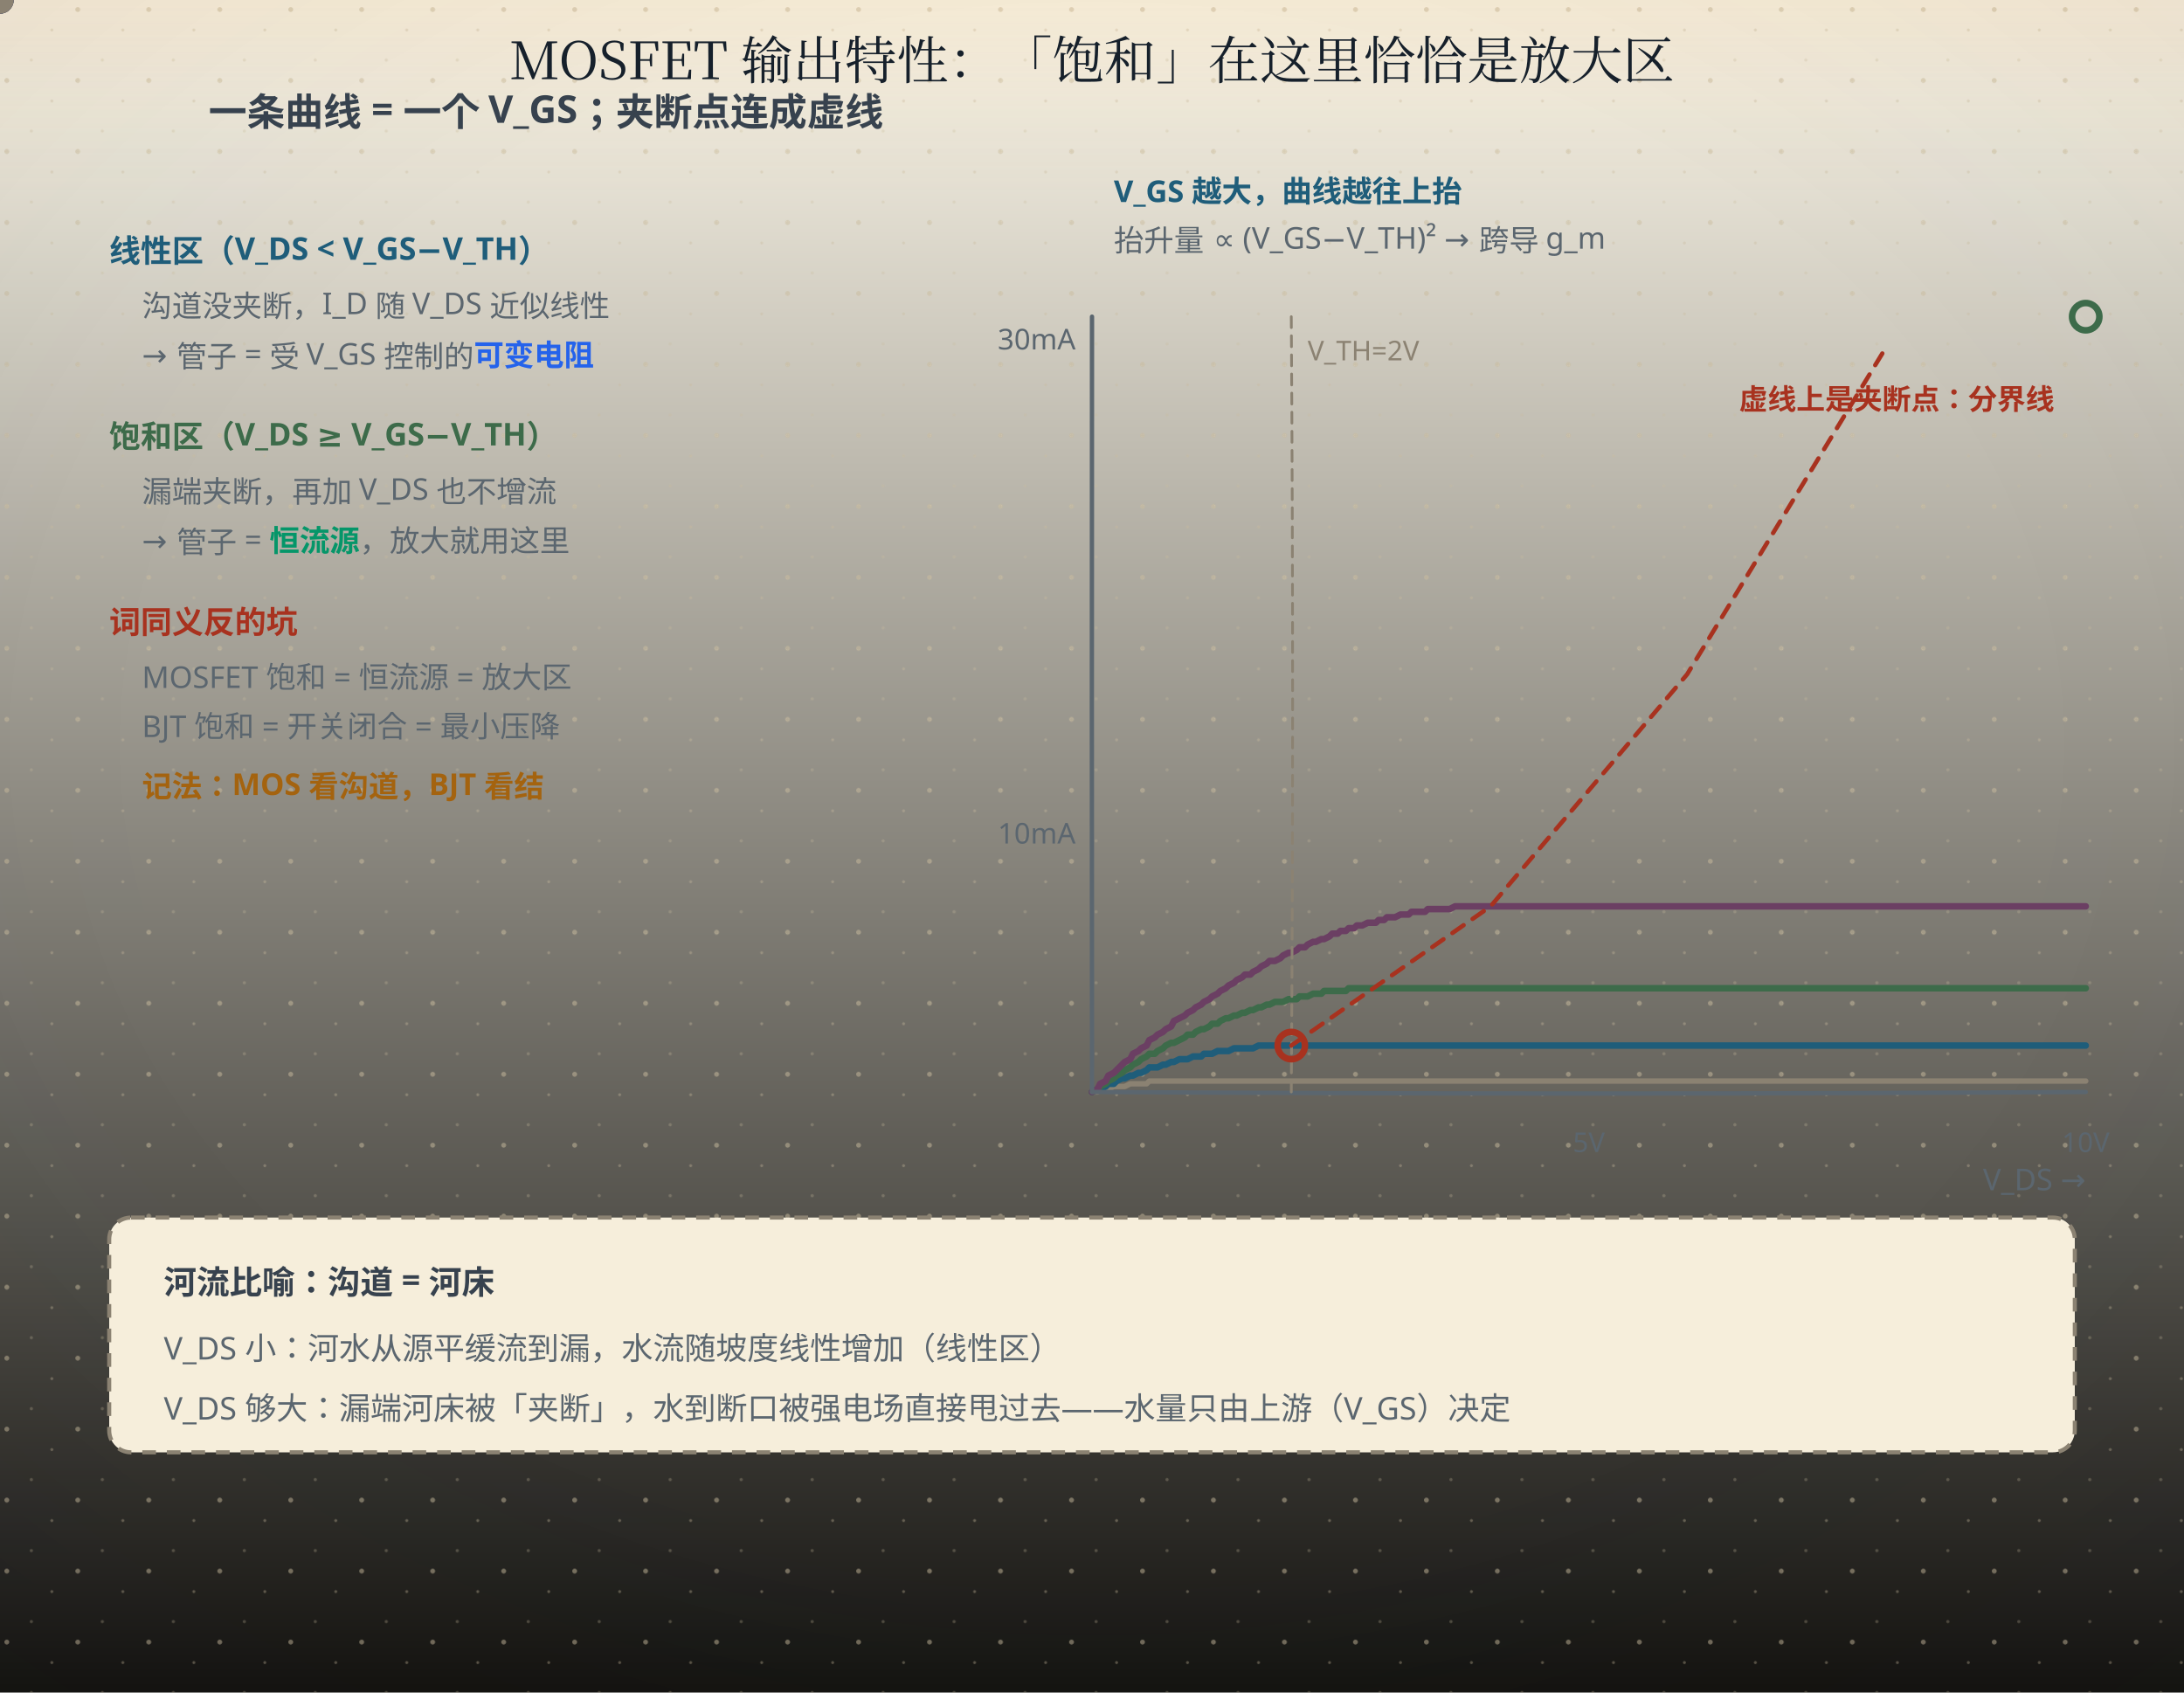
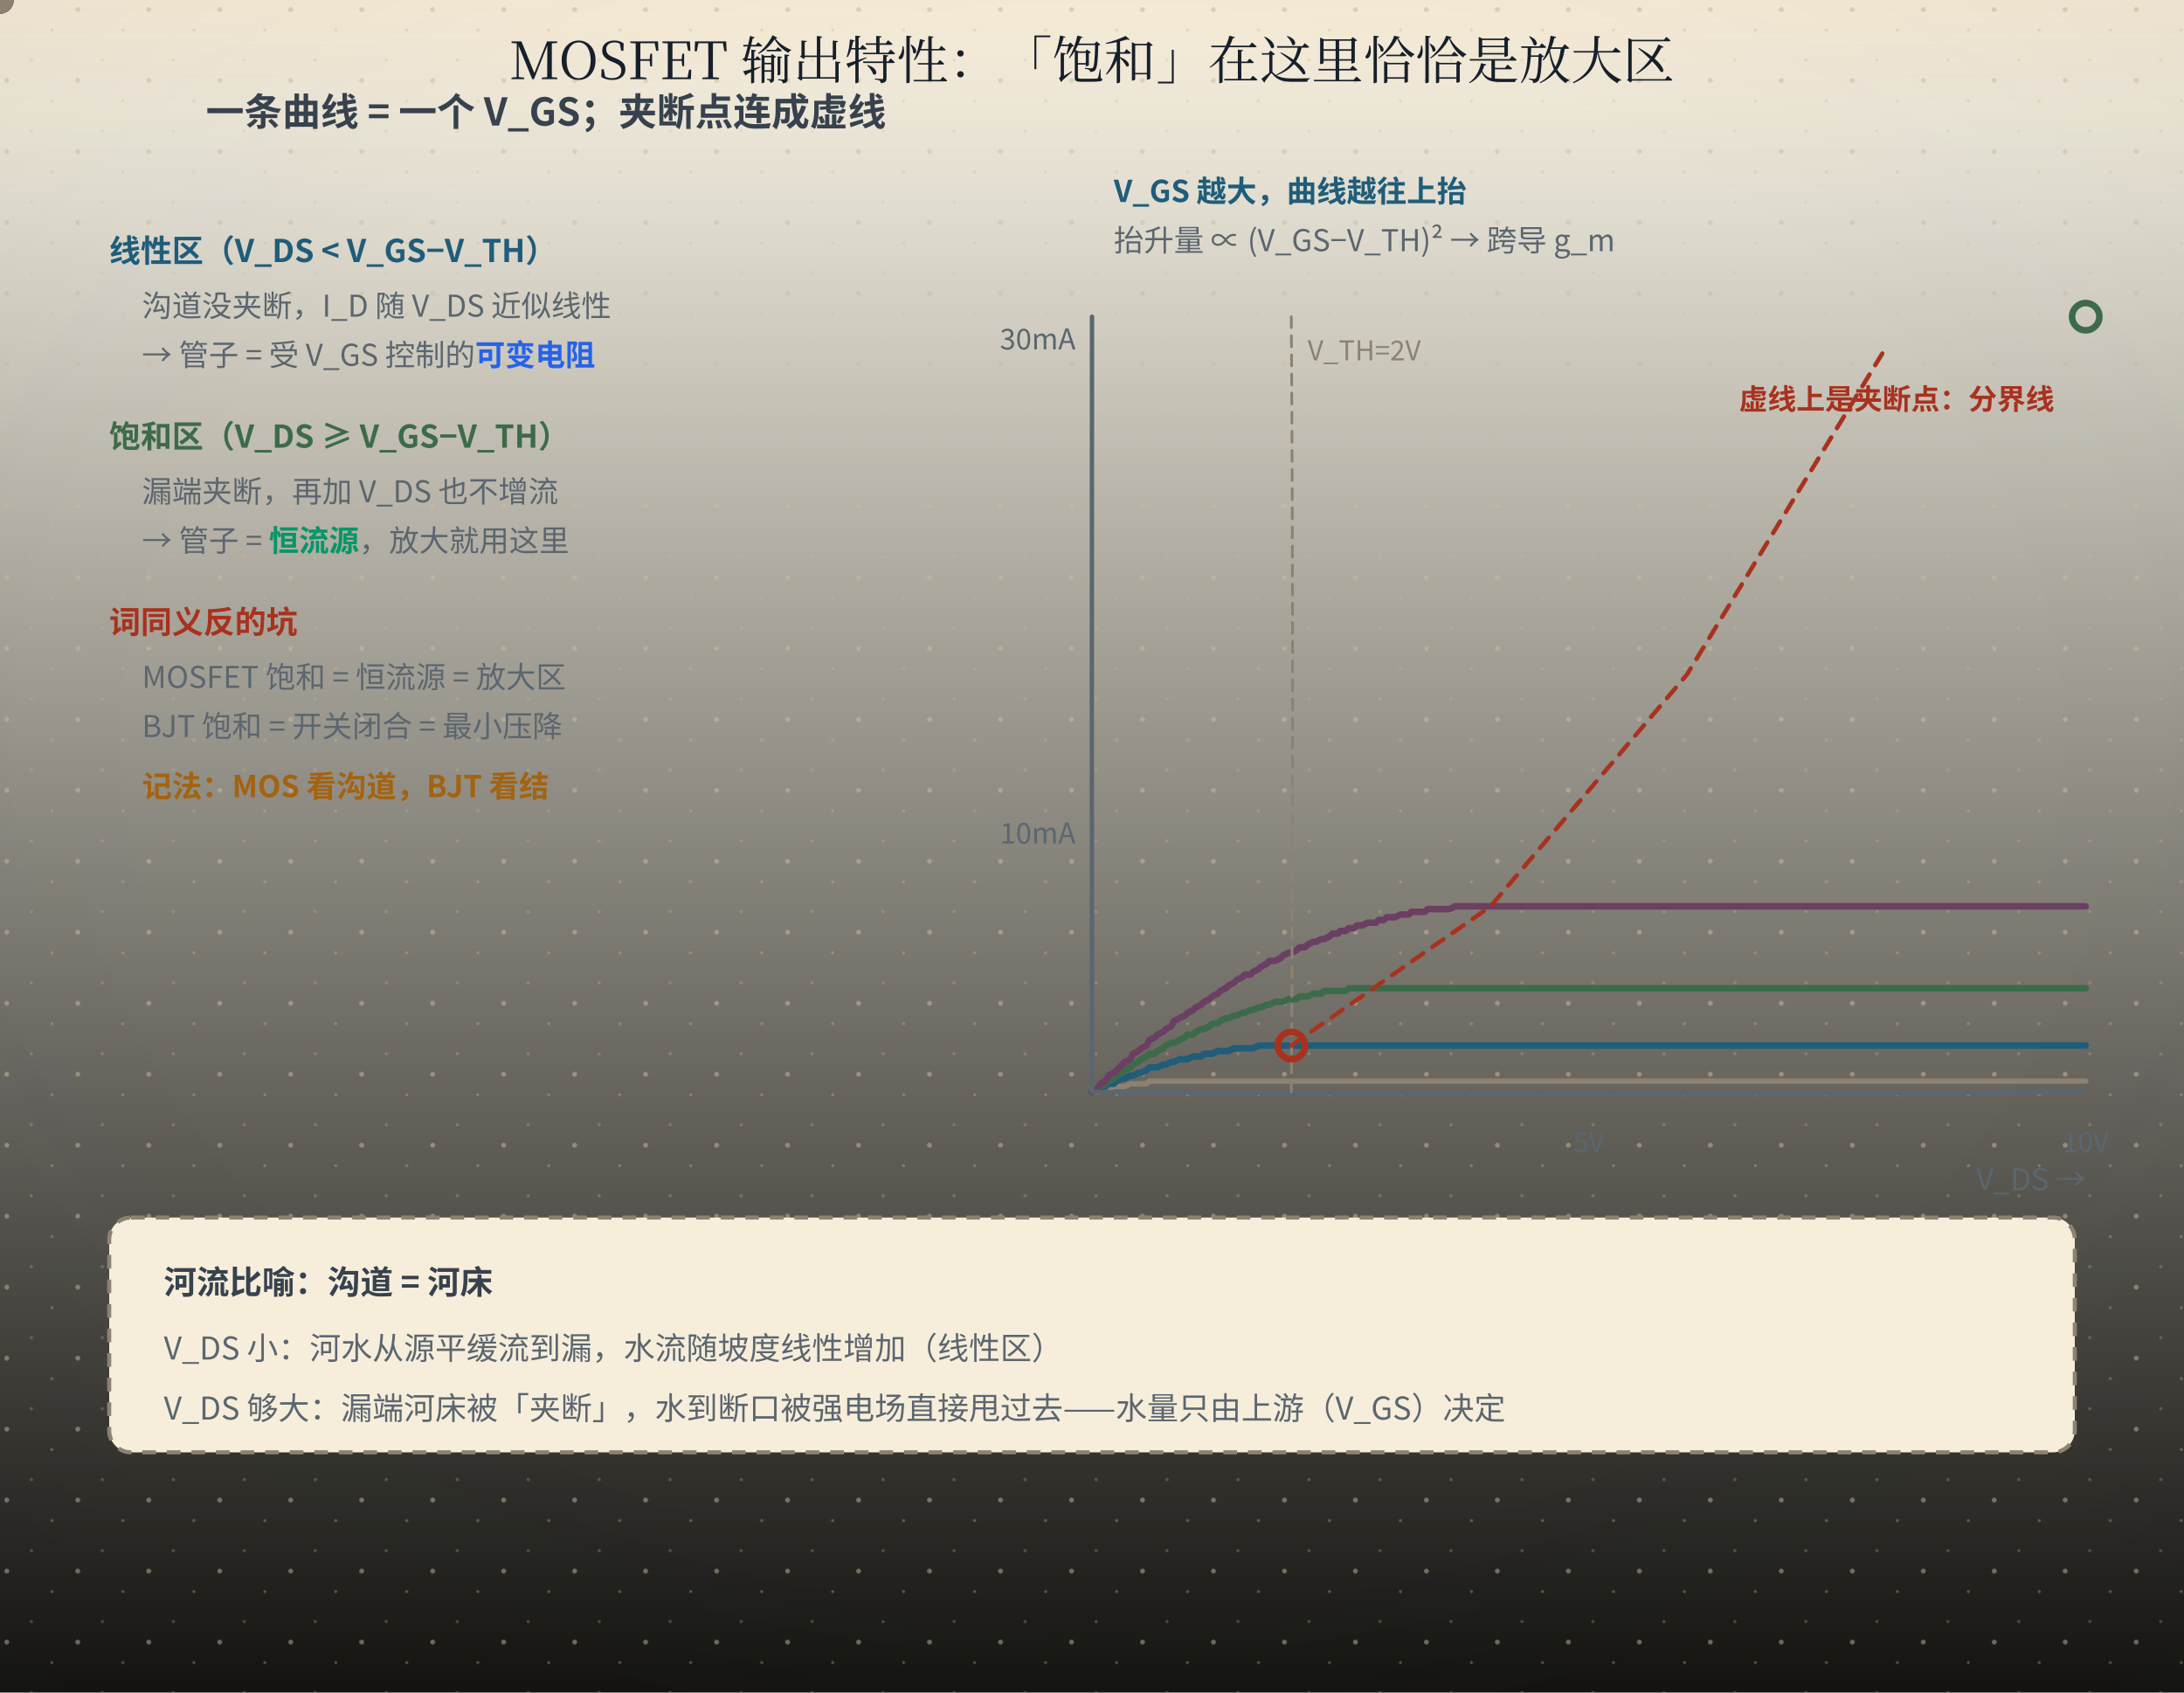
<svg xmlns="http://www.w3.org/2000/svg" width="800" height="620" viewBox="0 0 800 620" role="img" aria-labelledby="ttl">
  <defs>
    <linearGradient id="bgL" x1="0" y1="0" x2="0" y2="1">
      <stop offset="0" stop-color="#fdf8ea" />
      <stop offset="1" stop-color="#141310" />
    </linearGradient>
    <linearGradient id="bgD" x1="0" y1="0" x2="0" y2="1">
      <stop offset="0" stop-color="#141310" />
      <stop offset="1" stop-color="#1d1a14" />
    </linearGradient>
    <radialGradient id="vig" cx="0.5" cy="0.44" r="0.78">
      <stop offset="0.55" stop-color="#16202b" stop-opacity="0" />
      <stop offset="1" stop-color="#16202b" stop-opacity="0.055" />
    </radialGradient>
    <linearGradient id="hdr" x1="0" y1="0" x2="0" y2="1">
      <stop offset="0" stop-color="#a4630f" stop-opacity="0.10" />
      <stop offset="0.55" stop-color="#a4630f" stop-opacity="0.028" />
      <stop offset="1" stop-color="#a4630f" stop-opacity="0" />
    </linearGradient>
    <linearGradient id="hdrD" x1="0" y1="0" x2="0" y2="1">
      <stop offset="0" stop-color="#dcab63" stop-opacity="0.13" />
      <stop offset="0.55" stop-color="#dcab63" stop-opacity="0.04" />
      <stop offset="1" stop-color="#dcab63" stop-opacity="0" />
    </linearGradient>
    <pattern id="dots" width="26" height="26" patternUnits="userSpaceOnUse">
      <circle cx="2.5" cy="3.5" r="0.9" fill="#c9bb9d" />
      <circle cx="19" cy="11" r="0.55" fill="#c9bb9d" opacity="0.7" />
      <circle cx="11.5" cy="22" r="0.6" fill="#c9bb9d" opacity="0.55" />
    </pattern>
    <filter id="soft" x="-40%" y="-40%" width="180%" height="180%">
      <feDropShadow dx="0" dy="1.4" stdDeviation="2" flood-color="#16202b" flood-opacity="0.13" />
    </filter>
    <filter id="pglow" x="-70%" y="-70%" width="240%" height="240%">
      <feGaussianBlur stdDeviation="1.7" result="b" />
      <feMerge>
        <feMergeNode in="b" />
        <feMergeNode in="SourceGraphic" />
      </feMerge>
    </filter>
  </defs>
  <rect class="page-bg" width="800" height="620" fill="url(#bgL)" />
  <rect class="page-grain" width="800" height="620" fill="url(#dots)" />
  <rect class="page-vig" width="800" height="620" fill="url(#vig)" />
  <rect class="page-hdr" width="800" height="72" fill="url(#hdr)" />
  <style>
- text{font-family:"Segoe UI","Microsoft YaHei","PingFang SC","Hiragino Sans GB",sans-serif;}
+ text{font-family:"Segoe UI","Microsoft YaHei","PingFang SC","Hiragino Sans GB","Noto Sans CJK SC","Source Han Sans SC","Noto Sans SC",sans-serif;}
line,path,polyline,polygon{stroke-linecap:round;stroke-linejoin:round}
.page-bg{fill:url(#bgL)}
.page-grain{opacity:.5}
.page-vig{opacity:1}
.page-hdr{fill:url(#hdr)}
@media (prefers-color-scheme: dark){
.page-bg{fill:url(#bgD)}
.page-grain{opacity:.34}
.page-vig{opacity:.5}
.page-hdr{fill:url(#hdrD)}
[fill="#fdf8ea"]{fill:#141310}
[stroke="#fdf8ea"]{stroke:#141310}
[fill="#f6eedb"]{fill:#1d1a14}
[stroke="#f6eedb"]{stroke:#1d1a14}
[fill="#e0d3b8"]{fill:#3b3529}
[stroke="#e0d3b8"]{stroke:#3b3529}
[fill="#c9bb9d"]{fill:#4a4436}
[stroke="#c9bb9d"]{stroke:#4a4436}
[fill="#16202b"]{fill:#ece4d3}
[stroke="#16202b"]{stroke:#ece4d3}
[fill="#37424e"]{fill:#cfc6b4}
[stroke="#37424e"]{stroke:#cfc6b4}
[fill="#5b666f"]{fill:#a79e8b}
[stroke="#5b666f"]{stroke:#a79e8b}
[fill="#8b8272"]{fill:#857c6c}
[stroke="#8b8272"]{stroke:#857c6c}
text[fill="#fdf8ea"]{fill:#f9f3e3}
[fill="#e6eff3"]{fill:#17262e}
[fill="#e4f1f3"]{fill:#15262a}
[fill="#e8efe6"]{fill:#182418}
[fill="#f6e7e1"]{fill:#281a16}
[fill="#f7eedb"]{fill:#292114}
[fill="#efe8ee"]{fill:#241c22}
text[fill="#1f5d7a"]{fill:#7fb7cf}
:is(rect,circle,path,line,polygon,polyline,ellipse,g)[fill="#1f5d7a"]{fill:#2b4d5f}
[stroke="#1f5d7a"]{stroke:#6fa3b9}
text[fill="#2f7f96"]{fill:#8ac9d8}
:is(rect,circle,path,line,polygon,polyline,ellipse,g)[fill="#2f7f96"]{fill:#2b5660}
[stroke="#2f7f96"]{stroke:#77b2c1}
text[fill="#3d6b4a"]{fill:#98c096}
:is(rect,circle,path,line,polygon,polyline,ellipse,g)[fill="#3d6b4a"]{fill:#2f4a33}
[stroke="#3d6b4a"]{stroke:#7aa87c}
text[fill="#a8321f"]{fill:#e0907a}
:is(rect,circle,path,line,polygon,polyline,ellipse,g)[fill="#a8321f"]{fill:#55231b}
[stroke="#a8321f"]{stroke:#c07a63}
text[fill="#a4630f"]{fill:#dcab63}
:is(rect,circle,path,line,polygon,polyline,ellipse,g)[fill="#a4630f"]{fill:#553a17}
[stroke="#a4630f"]{stroke:#c08a45}
text[fill="#6b3f63"]{fill:#c4a2bf}
:is(rect,circle,path,line,polygon,polyline,ellipse,g)[fill="#6b3f63"]{fill:#452c40}
[stroke="#6b3f63"]{stroke:#a17c9b}
}
</style>
  <text x="400" y="29" text-anchor="middle" font-size="19" font-weight="bold" fill="#16202b" style="font-family:'KaiTi','STKaiti','Kaiti SC','LXGW WenKai','Noto Serif CJK SC','Source Han Serif SC','Songti SC','SimSun','Noto Serif SC',serif;font-weight:400">MOSFET 输出特性：「饱和」在这里恰恰是放大区</text>
  <text x="200" y="46" text-anchor="middle" font-size="14" font-weight="bold" fill="#37424e">一条曲线 = 一个 V_GS；夹断点连成虚线</text>
  <text x="40" y="96" font-size="11.5" font-weight="bold" fill="#1f5d7a">线性区（V_DS &lt; V_GS−V_TH）</text>
  <text x="52" y="116" font-size="11" fill="#5b666f">沟道没夹断，I_D 随 V_DS 近似线性</text>
  <text x="52" y="134" font-size="11" fill="#5b666f">→ 管子 = 受 V_GS 控制的<tspan font-weight="bold" fill="#2563eb">可变电阻</tspan>
  </text>
  <text x="40" y="164" font-size="11.5" font-weight="bold" fill="#3d6b4a">饱和区（V_DS ≥ V_GS−V_TH）</text>
  <text x="52" y="184" font-size="11" fill="#5b666f">漏端夹断，再加 V_DS 也不增流</text>
  <text x="52" y="202" font-size="11" fill="#5b666f">→ 管子 = <tspan font-weight="bold" fill="#059669">恒流源</tspan>，放大就用这里</text>
  <text x="40" y="232" font-size="11.5" font-weight="bold" fill="#a8321f">词同义反的坑</text>
  <text x="52" y="252" font-size="11" fill="#5b666f">MOSFET 饱和 = 恒流源 = 放大区</text>
  <text x="52" y="270" font-size="11" fill="#5b666f">BJT 饱和 = 开关闭合 = 最小压降</text>
  <text x="52" y="292" font-size="11" font-weight="bold" fill="#a4630f">记法：MOS 看沟道，BJT 看结</text>
  <path d="M400,400 L402,400 L403,399 L405,399 L406,399 L408,398 L409,398 L411,398 L412,398 L414,397 L415,397 L417,397 L418,397 L420,397 L421,396 L423,396 L424,396 L426,396 L427,396 L429,396 L430,396 L432,396 L434,396 L435,396 L437,396 L438,396 L440,396 L441,396 L443,396 L444,396 L446,396 L447,396 L449,396 L450,396 L452,396 L453,396 L455,396 L456,396 L458,396 L459,396 L461,396 L462,396 L464,396 L465,396 L467,396 L469,396 L470,396 L472,396 L473,396 L475,396 L476,396 L478,396 L479,396 L481,396 L482,396 L484,396 L485,396 L487,396 L488,396 L490,396 L491,396 L493,396 L494,396 L496,396 L497,396 L499,396 L501,396 L502,396 L504,396 L505,396 L507,396 L508,396 L510,396 L511,396 L513,396 L514,396 L516,396 L517,396 L519,396 L520,396 L522,396 L523,396 L525,396 L526,396 L528,396 L529,396 L531,396 L533,396 L534,396 L536,396 L537,396 L539,396 L540,396 L542,396 L543,396 L545,396 L546,396 L548,396 L549,396 L551,396 L552,396 L554,396 L555,396 L557,396 L558,396 L560,396 L561,396 L563,396 L564,396 L566,396 L568,396 L569,396 L571,396 L572,396 L574,396 L575,396 L577,396 L578,396 L580,396 L581,396 L583,396 L584,396 L586,396 L587,396 L589,396 L590,396 L592,396 L593,396 L595,396 L596,396 L598,396 L600,396 L601,396 L603,396 L604,396 L606,396 L607,396 L609,396 L610,396 L612,396 L613,396 L615,396 L616,396 L618,396 L619,396 L621,396 L622,396 L624,396 L625,396 L627,396 L628,396 L630,396 L631,396 L633,396 L635,396 L636,396 L638,396 L639,396 L641,396 L642,396 L644,396 L645,396 L647,396 L648,396 L650,396 L651,396 L653,396 L654,396 L656,396 L657,396 L659,396 L660,396 L662,396 L663,396 L665,396 L667,396 L668,396 L670,396 L671,396 L673,396 L674,396 L676,396 L677,396 L679,396 L680,396 L682,396 L683,396 L685,396 L686,396 L688,396 L689,396 L691,396 L692,396 L694,396 L695,396 L697,396 L699,396 L700,396 L702,396 L703,396 L705,396 L706,396 L708,396 L709,396 L711,396 L712,396 L714,396 L715,396 L717,396 L718,396 L720,396 L721,396 L723,396 L724,396 L726,396 L727,396 L729,396 L730,396 L732,396 L734,396 L735,396 L737,396 L738,396 L740,396 L741,396 L743,396 L744,396 L746,396 L747,396 L749,396 L750,396 L752,396 L753,396 L755,396 L756,396 L758,396 L759,396 L761,396 L762,396 L764,396" fill="none" stroke="#8b8272" stroke-width="2.0" />
  <path d="M400,400 L402,399 L403,399 L405,398 L406,397 L408,397 L409,396 L411,395 L412,395 L414,394 L415,394 L417,393 L418,393 L420,392 L421,391 L423,391 L424,391 L426,390 L427,390 L429,389 L430,389 L432,388 L434,388 L435,388 L437,387 L438,387 L440,387 L441,386 L443,386 L444,386 L446,385 L447,385 L449,385 L450,385 L452,384 L453,384 L455,384 L456,384 L458,384 L459,384 L461,383 L462,383 L464,383 L465,383 L467,383 L469,383 L470,383 L472,383 L473,383 L475,383 L476,383 L478,383 L479,383 L481,383 L482,383 L484,383 L485,383 L487,383 L488,383 L490,383 L491,383 L493,383 L494,383 L496,383 L497,383 L499,383 L501,383 L502,383 L504,383 L505,383 L507,383 L508,383 L510,383 L511,383 L513,383 L514,383 L516,383 L517,383 L519,383 L520,383 L522,383 L523,383 L525,383 L526,383 L528,383 L529,383 L531,383 L533,383 L534,383 L536,383 L537,383 L539,383 L540,383 L542,383 L543,383 L545,383 L546,383 L548,383 L549,383 L551,383 L552,383 L554,383 L555,383 L557,383 L558,383 L560,383 L561,383 L563,383 L564,383 L566,383 L568,383 L569,383 L571,383 L572,383 L574,383 L575,383 L577,383 L578,383 L580,383 L581,383 L583,383 L584,383 L586,383 L587,383 L589,383 L590,383 L592,383 L593,383 L595,383 L596,383 L598,383 L600,383 L601,383 L603,383 L604,383 L606,383 L607,383 L609,383 L610,383 L612,383 L613,383 L615,383 L616,383 L618,383 L619,383 L621,383 L622,383 L624,383 L625,383 L627,383 L628,383 L630,383 L631,383 L633,383 L635,383 L636,383 L638,383 L639,383 L641,383 L642,383 L644,383 L645,383 L647,383 L648,383 L650,383 L651,383 L653,383 L654,383 L656,383 L657,383 L659,383 L660,383 L662,383 L663,383 L665,383 L667,383 L668,383 L670,383 L671,383 L673,383 L674,383 L676,383 L677,383 L679,383 L680,383 L682,383 L683,383 L685,383 L686,383 L688,383 L689,383 L691,383 L692,383 L694,383 L695,383 L697,383 L699,383 L700,383 L702,383 L703,383 L705,383 L706,383 L708,383 L709,383 L711,383 L712,383 L714,383 L715,383 L717,383 L718,383 L720,383 L721,383 L723,383 L724,383 L726,383 L727,383 L729,383 L730,383 L732,383 L734,383 L735,383 L737,383 L738,383 L740,383 L741,383 L743,383 L744,383 L746,383 L747,383 L749,383 L750,383 L752,383 L753,383 L755,383 L756,383 L758,383 L759,383 L761,383 L762,383 L764,383" fill="none" stroke="#1f5d7a" stroke-width="2.4" />
  <path d="M400,400 L402,399 L403,398 L405,397 L406,396 L408,395 L409,394 L411,393 L412,392 L414,391 L415,390 L417,389 L418,388 L420,387 L421,386 L423,386 L424,385 L426,384 L427,383 L429,382 L430,382 L432,381 L434,380 L435,379 L437,379 L438,378 L440,377 L441,377 L443,376 L444,375 L446,375 L447,374 L449,373 L450,373 L452,372 L453,372 L455,371 L456,371 L458,370 L459,370 L461,369 L462,369 L464,368 L465,368 L467,367 L469,367 L470,367 L472,366 L473,366 L475,366 L476,365 L478,365 L479,365 L481,364 L482,364 L484,364 L485,363 L487,363 L488,363 L490,363 L491,363 L493,363 L494,362 L496,362 L497,362 L499,362 L501,362 L502,362 L504,362 L505,362 L507,362 L508,362 L510,362 L511,362 L513,362 L514,362 L516,362 L517,362 L519,362 L520,362 L522,362 L523,362 L525,362 L526,362 L528,362 L529,362 L531,362 L533,362 L534,362 L536,362 L537,362 L539,362 L540,362 L542,362 L543,362 L545,362 L546,362 L548,362 L549,362 L551,362 L552,362 L554,362 L555,362 L557,362 L558,362 L560,362 L561,362 L563,362 L564,362 L566,362 L568,362 L569,362 L571,362 L572,362 L574,362 L575,362 L577,362 L578,362 L580,362 L581,362 L583,362 L584,362 L586,362 L587,362 L589,362 L590,362 L592,362 L593,362 L595,362 L596,362 L598,362 L600,362 L601,362 L603,362 L604,362 L606,362 L607,362 L609,362 L610,362 L612,362 L613,362 L615,362 L616,362 L618,362 L619,362 L621,362 L622,362 L624,362 L625,362 L627,362 L628,362 L630,362 L631,362 L633,362 L635,362 L636,362 L638,362 L639,362 L641,362 L642,362 L644,362 L645,362 L647,362 L648,362 L650,362 L651,362 L653,362 L654,362 L656,362 L657,362 L659,362 L660,362 L662,362 L663,362 L665,362 L667,362 L668,362 L670,362 L671,362 L673,362 L674,362 L676,362 L677,362 L679,362 L680,362 L682,362 L683,362 L685,362 L686,362 L688,362 L689,362 L691,362 L692,362 L694,362 L695,362 L697,362 L699,362 L700,362 L702,362 L703,362 L705,362 L706,362 L708,362 L709,362 L711,362 L712,362 L714,362 L715,362 L717,362 L718,362 L720,362 L721,362 L723,362 L724,362 L726,362 L727,362 L729,362 L730,362 L732,362 L734,362 L735,362 L737,362 L738,362 L740,362 L741,362 L743,362 L744,362 L746,362 L747,362 L749,362 L750,362 L752,362 L753,362 L755,362 L756,362 L758,362 L759,362 L761,362 L762,362 L764,362" fill="none" stroke="#3d6b4a" stroke-width="2.4" />
  <path d="M400,400 L402,399 L403,397 L405,396 L406,394 L408,393 L409,392 L411,390 L412,389 L414,388 L415,386 L417,385 L418,384 L420,383 L421,381 L423,380 L424,379 L426,378 L427,377 L429,376 L430,374 L432,373 L434,372 L435,371 L437,370 L438,369 L440,368 L441,367 L443,366 L444,365 L446,364 L447,363 L449,362 L450,361 L452,360 L453,359 L455,358 L456,357 L458,357 L459,356 L461,355 L462,354 L464,353 L465,352 L467,352 L469,351 L470,350 L472,349 L473,349 L475,348 L476,347 L478,347 L479,346 L481,345 L482,345 L484,344 L485,344 L487,343 L488,342 L490,342 L491,341 L493,341 L494,340 L496,340 L497,339 L499,339 L501,338 L502,338 L504,338 L505,337 L507,337 L508,336 L510,336 L511,336 L513,335 L514,335 L516,335 L517,334 L519,334 L520,334 L522,334 L523,333 L525,333 L526,333 L528,333 L529,333 L531,333 L533,332 L534,332 L536,332 L537,332 L539,332 L540,332 L542,332 L543,332 L545,332 L546,332 L548,332 L549,332 L551,332 L552,332 L554,332 L555,332 L557,332 L558,332 L560,332 L561,332 L563,332 L564,332 L566,332 L568,332 L569,332 L571,332 L572,332 L574,332 L575,332 L577,332 L578,332 L580,332 L581,332 L583,332 L584,332 L586,332 L587,332 L589,332 L590,332 L592,332 L593,332 L595,332 L596,332 L598,332 L600,332 L601,332 L603,332 L604,332 L606,332 L607,332 L609,332 L610,332 L612,332 L613,332 L615,332 L616,332 L618,332 L619,332 L621,332 L622,332 L624,332 L625,332 L627,332 L628,332 L630,332 L631,332 L633,332 L635,332 L636,332 L638,332 L639,332 L641,332 L642,332 L644,332 L645,332 L647,332 L648,332 L650,332 L651,332 L653,332 L654,332 L656,332 L657,332 L659,332 L660,332 L662,332 L663,332 L665,332 L667,332 L668,332 L670,332 L671,332 L673,332 L674,332 L676,332 L677,332 L679,332 L680,332 L682,332 L683,332 L685,332 L686,332 L688,332 L689,332 L691,332 L692,332 L694,332 L695,332 L697,332 L699,332 L700,332 L702,332 L703,332 L705,332 L706,332 L708,332 L709,332 L711,332 L712,332 L714,332 L715,332 L717,332 L718,332 L720,332 L721,332 L723,332 L724,332 L726,332 L727,332 L729,332 L730,332 L732,332 L734,332 L735,332 L737,332 L738,332 L740,332 L741,332 L743,332 L744,332 L746,332 L747,332 L749,332 L750,332 L752,332 L753,332 L755,332 L756,332 L758,332 L759,332 L761,332 L762,332 L764,332" fill="none" stroke="#6b3f63" stroke-width="2.4" />
  <path d="M400 400 Q582.00 401.15 764 400" fill="none" stroke="#5b666f" stroke-width="1.6" />
  <path d="M400 116 Q399.88 258.00 400 400" fill="none" stroke="#5b666f" stroke-width="1.6" />
  <text x="764" y="436" text-anchor="end" font-size="11" fill="#5b666f">V_DS →</text>
  <text x="394" y="128" text-anchor="end" font-size="10.5" fill="#5b666f">30mA</text>
  <text x="394" y="309" text-anchor="end" font-size="10.5" fill="#5b666f">10mA</text>
  <text x="582" y="422" text-anchor="middle" font-size="10" fill="#5b666f">5V</text>
  <text x="764" y="422" text-anchor="middle" font-size="10" fill="#5b666f">10V</text>
  <path d="M473 116 Q473.97 258.00 473 400" fill="none" stroke="#8b8272" stroke-width="1" stroke-dasharray="4,3" />
  <text x="479" y="132" font-size="10" fill="#8b8272">V_TH=2V</text>
  <path d="M473,383 L546,332 L618,247 L691,127" fill="none" stroke="#a8321f" stroke-width="1.6" stroke-dasharray="5,4" />
  <circle r="5" fill="#3d6b4a">
    <animateMotion dur="11s" repeatCount="indefinite" path="M400,400 L402,399 L403,398 L405,397 L406,396 L408,395 L409,394 L411,393 L412,392 L414,391 L415,390 L417,389 L418,388 L420,387 L421,386 L423,386 L424,385 L426,384 L427,383 L429,382 L430,382 L432,381 L434,380 L435,379 L437,379 L438,378 L440,377 L441,377 L443,376 L444,375 L446,375 L447,374 L449,373 L450,373 L452,372 L453,372 L455,371 L456,371 L458,370 L459,370 L461,369 L462,369 L464,368 L465,368 L467,367 L469,367 L470,367 L472,366 L473,366 L475,366 L476,365 L478,365 L479,365 L481,364 L482,364 L484,364 L485,363 L487,363 L488,363 L490,363 L491,363 L493,363 L494,362 L496,362 L497,362 L499,362 L501,362 L502,362 L504,362 L505,362 L507,362 L508,362 L510,362 L511,362 L513,362 L514,362 L516,362 L517,362 L519,362 L520,362 L522,362 L523,362 L525,362 L526,362 L528,362 L529,362 L531,362 L533,362 L534,362 L536,362 L537,362 L539,362 L540,362 L542,362 L543,362 L545,362 L546,362 L548,362 L549,362 L551,362 L552,362 L554,362 L555,362 L557,362 L558,362 L560,362 L561,362 L563,362 L564,362 L566,362 L568,362 L569,362 L571,362 L572,362 L574,362 L575,362 L577,362 L578,362 L580,362 L581,362 L583,362 L584,362 L586,362 L587,362 L589,362 L590,362 L592,362 L593,362 L595,362 L596,362 L598,362 L600,362 L601,362 L603,362 L604,362 L606,362 L607,362 L609,362 L610,362 L612,362 L613,362 L615,362 L616,362 L618,362 L619,362 L621,362 L622,362 L624,362 L625,362 L627,362 L628,362 L630,362 L631,362 L633,362 L635,362 L636,362 L638,362 L639,362 L641,362 L642,362 L644,362 L645,362 L647,362 L648,362 L650,362 L651,362 L653,362 L654,362 L656,362 L657,362 L659,362 L660,362 L662,362 L663,362 L665,362 L667,362 L668,362 L670,362 L671,362 L673,362 L674,362 L676,362 L677,362 L679,362 L680,362 L682,362 L683,362 L685,362 L686,362 L688,362 L689,362 L691,362 L692,362 L694,362 L695,362 L697,362 L699,362 L700,362 L702,362 L703,362 L705,362 L706,362 L708,362 L709,362 L711,362 L712,362 L714,362 L715,362 L717,362 L718,362 L720,362 L721,362 L723,362 L724,362 L726,362 L727,362 L729,362 L730,362 L732,362 L734,362 L735,362 L737,362 L738,362 L740,362 L741,362 L743,362 L744,362 L746,362 L747,362 L749,362 L750,362 L752,362 L753,362 L755,362 L756,362 L758,362 L759,362 L761,362 L762,362 L764,362" />
  </circle>
  <circle r="5" fill="#1f5d7a">
    <animateMotion dur="11s" begin="-1.4s" repeatCount="indefinite" path="M400,400 L402,399 L403,399 L405,398 L406,397 L408,397 L409,396 L411,395 L412,395 L414,394 L415,394 L417,393 L418,393 L420,392 L421,391 L423,391 L424,391 L426,390 L427,390 L429,389 L430,389 L432,388 L434,388 L435,388 L437,387 L438,387 L440,387 L441,386 L443,386 L444,386 L446,385 L447,385 L449,385 L450,385 L452,384 L453,384 L455,384 L456,384 L458,384 L459,384 L461,383 L462,383 L464,383 L465,383 L467,383 L469,383 L470,383 L472,383 L473,383 L475,383 L476,383 L478,383 L479,383 L481,383 L482,383 L484,383 L485,383 L487,383 L488,383 L490,383 L491,383 L493,383 L494,383 L496,383 L497,383 L499,383 L501,383 L502,383 L504,383 L505,383 L507,383 L508,383 L510,383 L511,383 L513,383 L514,383 L516,383 L517,383 L519,383 L520,383 L522,383 L523,383 L525,383 L526,383 L528,383 L529,383 L531,383 L533,383 L534,383 L536,383 L537,383 L539,383 L540,383 L542,383 L543,383 L545,383 L546,383 L548,383 L549,383 L551,383 L552,383 L554,383 L555,383 L557,383 L558,383 L560,383 L561,383 L563,383 L564,383 L566,383 L568,383 L569,383 L571,383 L572,383 L574,383 L575,383 L577,383 L578,383 L580,383 L581,383 L583,383 L584,383 L586,383 L587,383 L589,383 L590,383 L592,383 L593,383 L595,383 L596,383 L598,383 L600,383 L601,383 L603,383 L604,383 L606,383 L607,383 L609,383 L610,383 L612,383 L613,383 L615,383 L616,383 L618,383 L619,383 L621,383 L622,383 L624,383 L625,383 L627,383 L628,383 L630,383 L631,383 L633,383 L635,383 L636,383 L638,383 L639,383 L641,383 L642,383 L644,383 L645,383 L647,383 L648,383 L650,383 L651,383 L653,383 L654,383 L656,383 L657,383 L659,383 L660,383 L662,383 L663,383 L665,383 L667,383 L668,383 L670,383 L671,383 L673,383 L674,383 L676,383 L677,383 L679,383 L680,383 L682,383 L683,383 L685,383 L686,383 L688,383 L689,383 L691,383 L692,383 L694,383 L695,383 L697,383 L699,383 L700,383 L702,383 L703,383 L705,383 L706,383 L708,383 L709,383 L711,383 L712,383 L714,383 L715,383 L717,383 L718,383 L720,383 L721,383 L723,383 L724,383 L726,383 L727,383 L729,383 L730,383 L732,383 L734,383 L735,383 L737,383 L738,383 L740,383 L741,383 L743,383 L744,383 L746,383 L747,383 L749,383 L750,383 L752,383 L753,383 L755,383 L756,383 L758,383 L759,383 L761,383 L762,383 L764,383" />
  </circle>
  <text x="637" y="150" font-size="10.5" font-weight="bold" fill="#a8321f">虚线上是夹断点：分界线</text>
  <text x="408" y="74" font-size="11" font-weight="bold" fill="#1f5d7a">V_GS 越大，曲线越往上抬</text>
  <text x="408" y="92" font-size="11" fill="#5b666f">抬升量 ∝ (V_GS−V_TH)² → 跨导 g_m</text>
  <rect x="40" y="446" width="720" height="86" rx="8" fill="#f6eedb" stroke="#8b8272" stroke-width="1.5" stroke-dasharray="5,4" />
  <text x="60" y="474" font-size="12" font-weight="bold" fill="#37424e">河流比喻：沟道 = 河床</text>
  <text x="60" y="498" font-size="11.5" fill="#5b666f">V_DS 小：河水从源平缓流到漏，水流随坡度线性增加（线性区）</text>
  <text x="60" y="520" font-size="11.5" fill="#5b666f">V_DS 够大：漏端河床被「夹断」，水到断口被强电场直接甩过去——水量只由上游（V_GS）决定</text>
  <circle r="5" fill="#6b3f63">
    <animateMotion dur="11s" begin="-0.7s" repeatCount="indefinite" path="M400,400 L402,399 L403,397 L405,396 L406,394 L408,393 L409,392 L411,390 L412,389 L414,388 L415,386 L417,385 L418,384 L420,383 L421,381 L423,380 L424,379 L426,378 L427,377 L429,376 L430,374 L432,373 L434,372 L435,371 L437,370 L438,369 L440,368 L441,367 L443,366 L444,365 L446,364 L447,363 L449,362 L450,361 L452,360 L453,359 L455,358 L456,357 L458,357 L459,356 L461,355 L462,354 L464,353 L465,352 L467,352 L469,351 L470,350 L472,349 L473,349 L475,348 L476,347 L478,347 L479,346 L481,345 L482,345 L484,344 L485,344 L487,343 L488,342 L490,342 L491,341 L493,341 L494,340 L496,340 L497,339 L499,339 L501,338 L502,338 L504,338 L505,337 L507,337 L508,336 L510,336 L511,336 L513,335 L514,335 L516,335 L517,334 L519,334 L520,334 L522,334 L523,333 L525,333 L526,333 L528,333 L529,333 L531,333 L533,332 L534,332 L536,332 L537,332 L539,332 L540,332 L542,332 L543,332 L545,332 L546,332 L548,332 L549,332 L551,332 L552,332 L554,332 L555,332 L557,332 L558,332 L560,332 L561,332 L563,332 L564,332 L566,332 L568,332 L569,332 L571,332 L572,332 L574,332 L575,332 L577,332 L578,332 L580,332 L581,332 L583,332 L584,332 L586,332 L587,332 L589,332 L590,332 L592,332 L593,332 L595,332 L596,332 L598,332 L600,332 L601,332 L603,332 L604,332 L606,332 L607,332 L609,332 L610,332 L612,332 L613,332 L615,332 L616,332 L618,332 L619,332 L621,332 L622,332 L624,332 L625,332 L627,332 L628,332 L630,332 L631,332 L633,332 L635,332 L636,332 L638,332 L639,332 L641,332 L642,332 L644,332 L645,332 L647,332 L648,332 L650,332 L651,332 L653,332 L654,332 L656,332 L657,332 L659,332 L660,332 L662,332 L663,332 L665,332 L667,332 L668,332 L670,332 L671,332 L673,332 L674,332 L676,332 L677,332 L679,332 L680,332 L682,332 L683,332 L685,332 L686,332 L688,332 L689,332 L691,332 L692,332 L694,332 L695,332 L697,332 L699,332 L700,332 L702,332 L703,332 L705,332 L706,332 L708,332 L709,332 L711,332 L712,332 L714,332 L715,332 L717,332 L718,332 L720,332 L721,332 L723,332 L724,332 L726,332 L727,332 L729,332 L730,332 L732,332 L734,332 L735,332 L737,332 L738,332 L740,332 L741,332 L743,332 L744,332 L746,332 L747,332 L749,332 L750,332 L752,332 L753,332 L755,332 L756,332 L758,332 L759,332 L761,332 L762,332 L764,332" />
  </circle>
  <circle r="5" fill="#8b8272">
    <animateMotion dur="11s" begin="-2.1s" repeatCount="indefinite" path="M400,400 L402,400 L403,399 L405,399 L406,399 L408,398 L409,398 L411,398 L412,398 L414,397 L415,397 L417,397 L418,397 L420,397 L421,396 L423,396 L424,396 L426,396 L427,396 L429,396 L430,396 L432,396 L434,396 L435,396 L437,396 L438,396 L440,396 L441,396 L443,396 L444,396 L446,396 L447,396 L449,396 L450,396 L452,396 L453,396 L455,396 L456,396 L458,396 L459,396 L461,396 L462,396 L464,396 L465,396 L467,396 L469,396 L470,396 L472,396 L473,396 L475,396 L476,396 L478,396 L479,396 L481,396 L482,396 L484,396 L485,396 L487,396 L488,396 L490,396 L491,396 L493,396 L494,396 L496,396 L497,396 L499,396 L501,396 L502,396 L504,396 L505,396 L507,396 L508,396 L510,396 L511,396 L513,396 L514,396 L516,396 L517,396 L519,396 L520,396 L522,396 L523,396 L525,396 L526,396 L528,396 L529,396 L531,396 L533,396 L534,396 L536,396 L537,396 L539,396 L540,396 L542,396 L543,396 L545,396 L546,396 L548,396 L549,396 L551,396 L552,396 L554,396 L555,396 L557,396 L558,396 L560,396 L561,396 L563,396 L564,396 L566,396 L568,396 L569,396 L571,396 L572,396 L574,396 L575,396 L577,396 L578,396 L580,396 L581,396 L583,396 L584,396 L586,396 L587,396 L589,396 L590,396 L592,396 L593,396 L595,396 L596,396 L598,396 L600,396 L601,396 L603,396 L604,396 L606,396 L607,396 L609,396 L610,396 L612,396 L613,396 L615,396 L616,396 L618,396 L619,396 L621,396 L622,396 L624,396 L625,396 L627,396 L628,396 L630,396 L631,396 L633,396 L635,396 L636,396 L638,396 L639,396 L641,396 L642,396 L644,396 L645,396 L647,396 L648,396 L650,396 L651,396 L653,396 L654,396 L656,396 L657,396 L659,396 L660,396 L662,396 L663,396 L665,396 L667,396 L668,396 L670,396 L671,396 L673,396 L674,396 L676,396 L677,396 L679,396 L680,396 L682,396 L683,396 L685,396 L686,396 L688,396 L689,396 L691,396 L692,396 L694,396 L695,396 L697,396 L699,396 L700,396 L702,396 L703,396 L705,396 L706,396 L708,396 L709,396 L711,396 L712,396 L714,396 L715,396 L717,396 L718,396 L720,396 L721,396 L723,396 L724,396 L726,396 L727,396 L729,396 L730,396 L732,396 L734,396 L735,396 L737,396 L738,396 L740,396 L741,396 L743,396 L744,396 L746,396 L747,396 L749,396 L750,396 L752,396 L753,396 L755,396 L756,396 L758,396 L759,396 L761,396 L762,396 L764,396" />
  </circle>
  <circle cx="473" cy="383" r="5" fill="none" stroke="#a8321f" stroke-width="2.4">
    <animate attributeName="r" values="5;12;5" dur="1.8s" repeatCount="indefinite" />
    <animate attributeName="opacity" values="0.95;0.2;0.95" dur="1.8s" repeatCount="indefinite" />
  </circle>
  <circle cx="764" cy="116" r="5" fill="none" stroke="#3d6b4a" stroke-width="2.4">
    <animate attributeName="r" values="5;12;5" dur="2.2s" begin="-0.8s" repeatCount="indefinite" />
  </circle>
  <rect x="276" y="114" width="30" height="288" rx="8" fill="none" stroke="#a8321f" stroke-width="2.5" opacity="0" filter="url(#pglow)">
    <animate attributeName="opacity" values="0.15;0.9;0.15" dur="2.0s" repeatCount="indefinite" />
  </rect>
  <g>
    <animateTransform attributeName="transform" type="translate" values="0 6.0;0 0.0;0 0.0;0 6.0;0 6.0" keyTimes="0;0.03;0.2;0.25;1" dur="11s" repeatCount="indefinite" />
    <rect x="94.8" y="543.0" width="610.3" height="24.1" rx="12.0" fill="#1f5d7a" fill-opacity="0.09" stroke="#1f5d7a" stroke-opacity="0.38" stroke-width="1.3" filter="url(#soft)" opacity="0">
      <animate attributeName="opacity" values="0;1;1;0;0" keyTimes="0;0.03;0.2;0.25;1" dur="11s" repeatCount="indefinite" />
    </rect>
    <text x="400" y="556" text-anchor="middle" font-size="14.5" font-weight="bold" fill="#1f5d7a" opacity="0">① 线性区：沟道没夹断，I_D 跟 V_DS 走——管子就是个可变电阻（模拟开关用这里）<animate attributeName="opacity" values="0;1;1;0;0" keyTimes="0;0.03;0.2;0.25;1" dur="11s" repeatCount="indefinite" />
    </text>
  </g>
  <g>
    <animateTransform attributeName="transform" type="translate" values="0 6.0;0 6.0;0 0.0;0 0.0;0 6.0;0 6.0" keyTimes="0;0.25;0.3;0.5;0.55;1" dur="11s" repeatCount="indefinite" />
    <rect x="142.3" y="543.0" width="515.5" height="24.1" rx="12.0" fill="#a8321f" fill-opacity="0.09" stroke="#a8321f" stroke-opacity="0.38" stroke-width="1.3" filter="url(#soft)" opacity="0">
      <animate attributeName="opacity" values="0;0;1;1;0;0" keyTimes="0;0.25;0.3;0.5;0.55;1" dur="11s" repeatCount="indefinite" />
    </rect>
    <text x="400" y="556" text-anchor="middle" font-size="14.5" font-weight="bold" fill="#a8321f" opacity="0">② 夹断点：V_DS = V_GS−V_TH 处开始「恒流」——虚线把两个区分开<animate attributeName="opacity" values="0;0;1;1;0;0" keyTimes="0;0.25;0.3;0.5;0.55;1" dur="11s" repeatCount="indefinite" />
    </text>
  </g>
  <g>
    <animateTransform attributeName="transform" type="translate" values="0 6.0;0 6.0;0 0.0;0 0.0;0 6.0;0 6.0" keyTimes="0;0.55;0.6;0.8;0.85;1" dur="11s" repeatCount="indefinite" />
    <rect x="147.3" y="543.0" width="505.5" height="24.1" rx="12.0" fill="#3d6b4a" fill-opacity="0.09" stroke="#3d6b4a" stroke-opacity="0.38" stroke-width="1.3" filter="url(#soft)" opacity="0">
      <animate attributeName="opacity" values="0;0;1;1;0;0" keyTimes="0;0.55;0.6;0.8;0.85;1" dur="11s" repeatCount="indefinite" />
    </rect>
    <text x="400" y="556" text-anchor="middle" font-size="14.5" font-weight="bold" fill="#3d6b4a" opacity="0">③ 饱和区里 I_D 只听 V_GS：曲线越高 = V_GS 越大，这就是跨导 g_m<animate attributeName="opacity" values="0;0;1;1;0;0" keyTimes="0;0.55;0.6;0.8;0.85;1" dur="11s" repeatCount="indefinite" />
    </text>
  </g>
  <g>
    <animateTransform attributeName="transform" type="translate" values="0 6.0;0 6.0;0 0.0;0 0.0" keyTimes="0;0.85;0.9;1" dur="11s" repeatCount="indefinite" />
    <rect x="124.4" y="543.0" width="551.2" height="24.1" rx="12.0" fill="#a4630f" fill-opacity="0.09" stroke="#a4630f" stroke-opacity="0.38" stroke-width="1.3" filter="url(#soft)" opacity="0">
      <animate attributeName="opacity" values="0;0;1;1" keyTimes="0;0.85;0.9;1" dur="11s" repeatCount="indefinite" />
    </rect>
    <text x="400" y="556" text-anchor="middle" font-size="14.5" font-weight="bold" fill="#a4630f" opacity="0">④ 别被「饱和」骗：MOS 的饱和 = 恒流源 = 放大区；BJT 的饱和 = 开关闭合<animate attributeName="opacity" values="0;0;1;1" keyTimes="0;0.85;0.9;1" dur="11s" repeatCount="indefinite" />
    </text>
  </g>
</svg>
